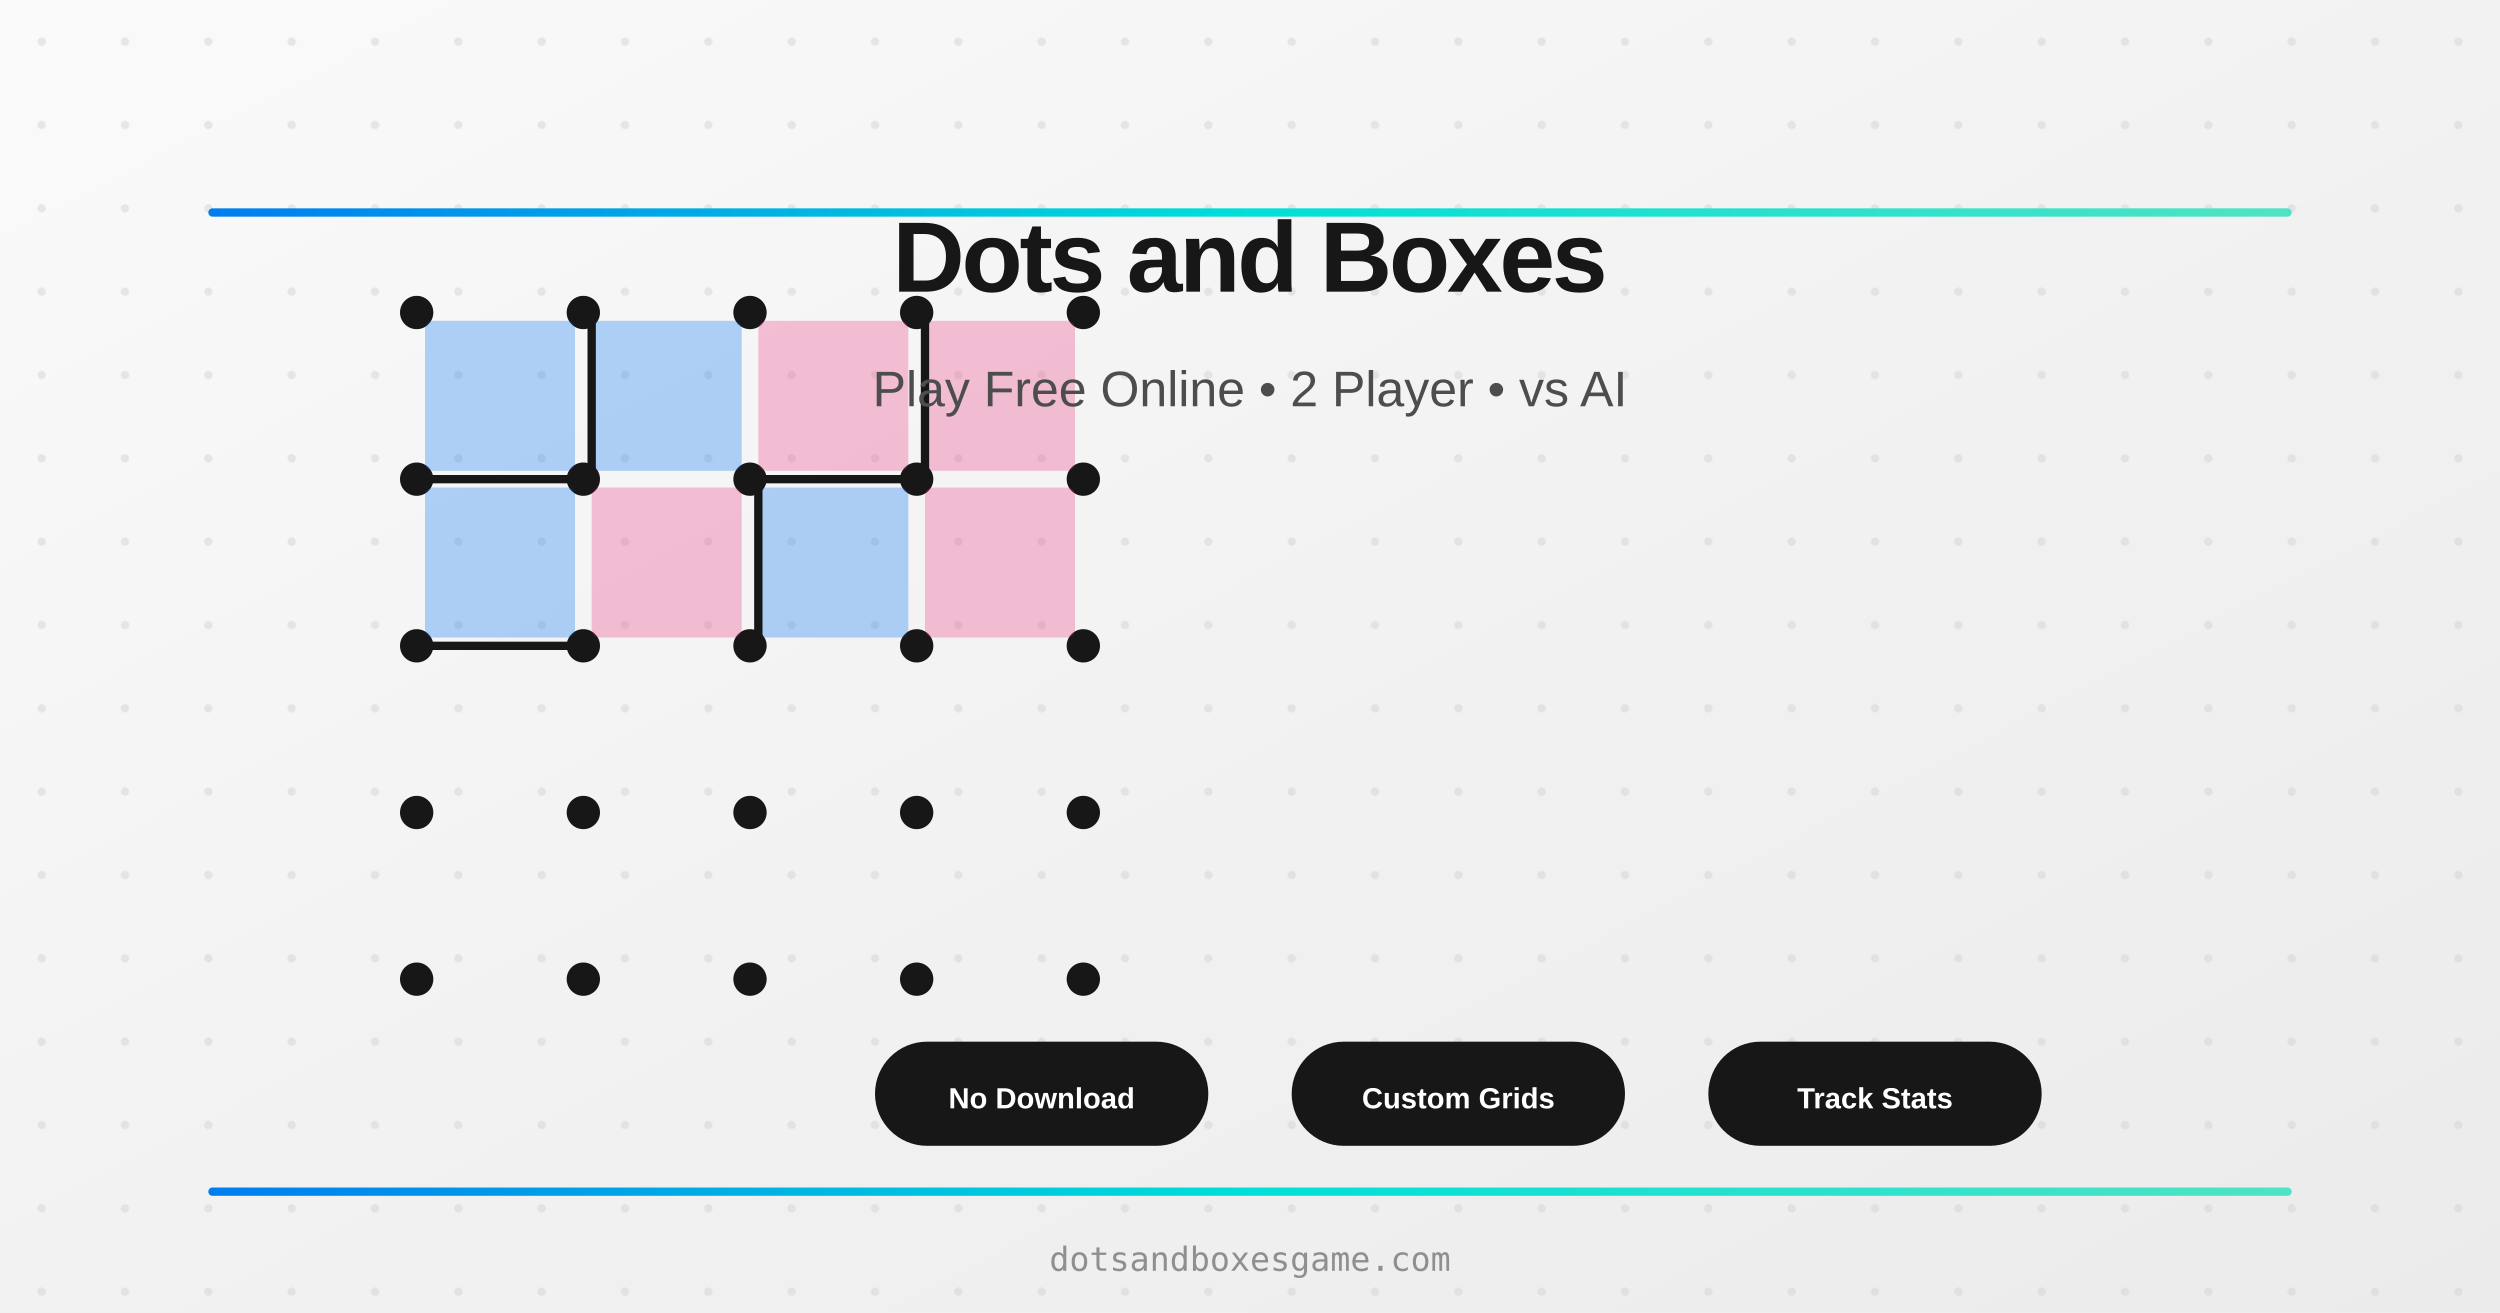
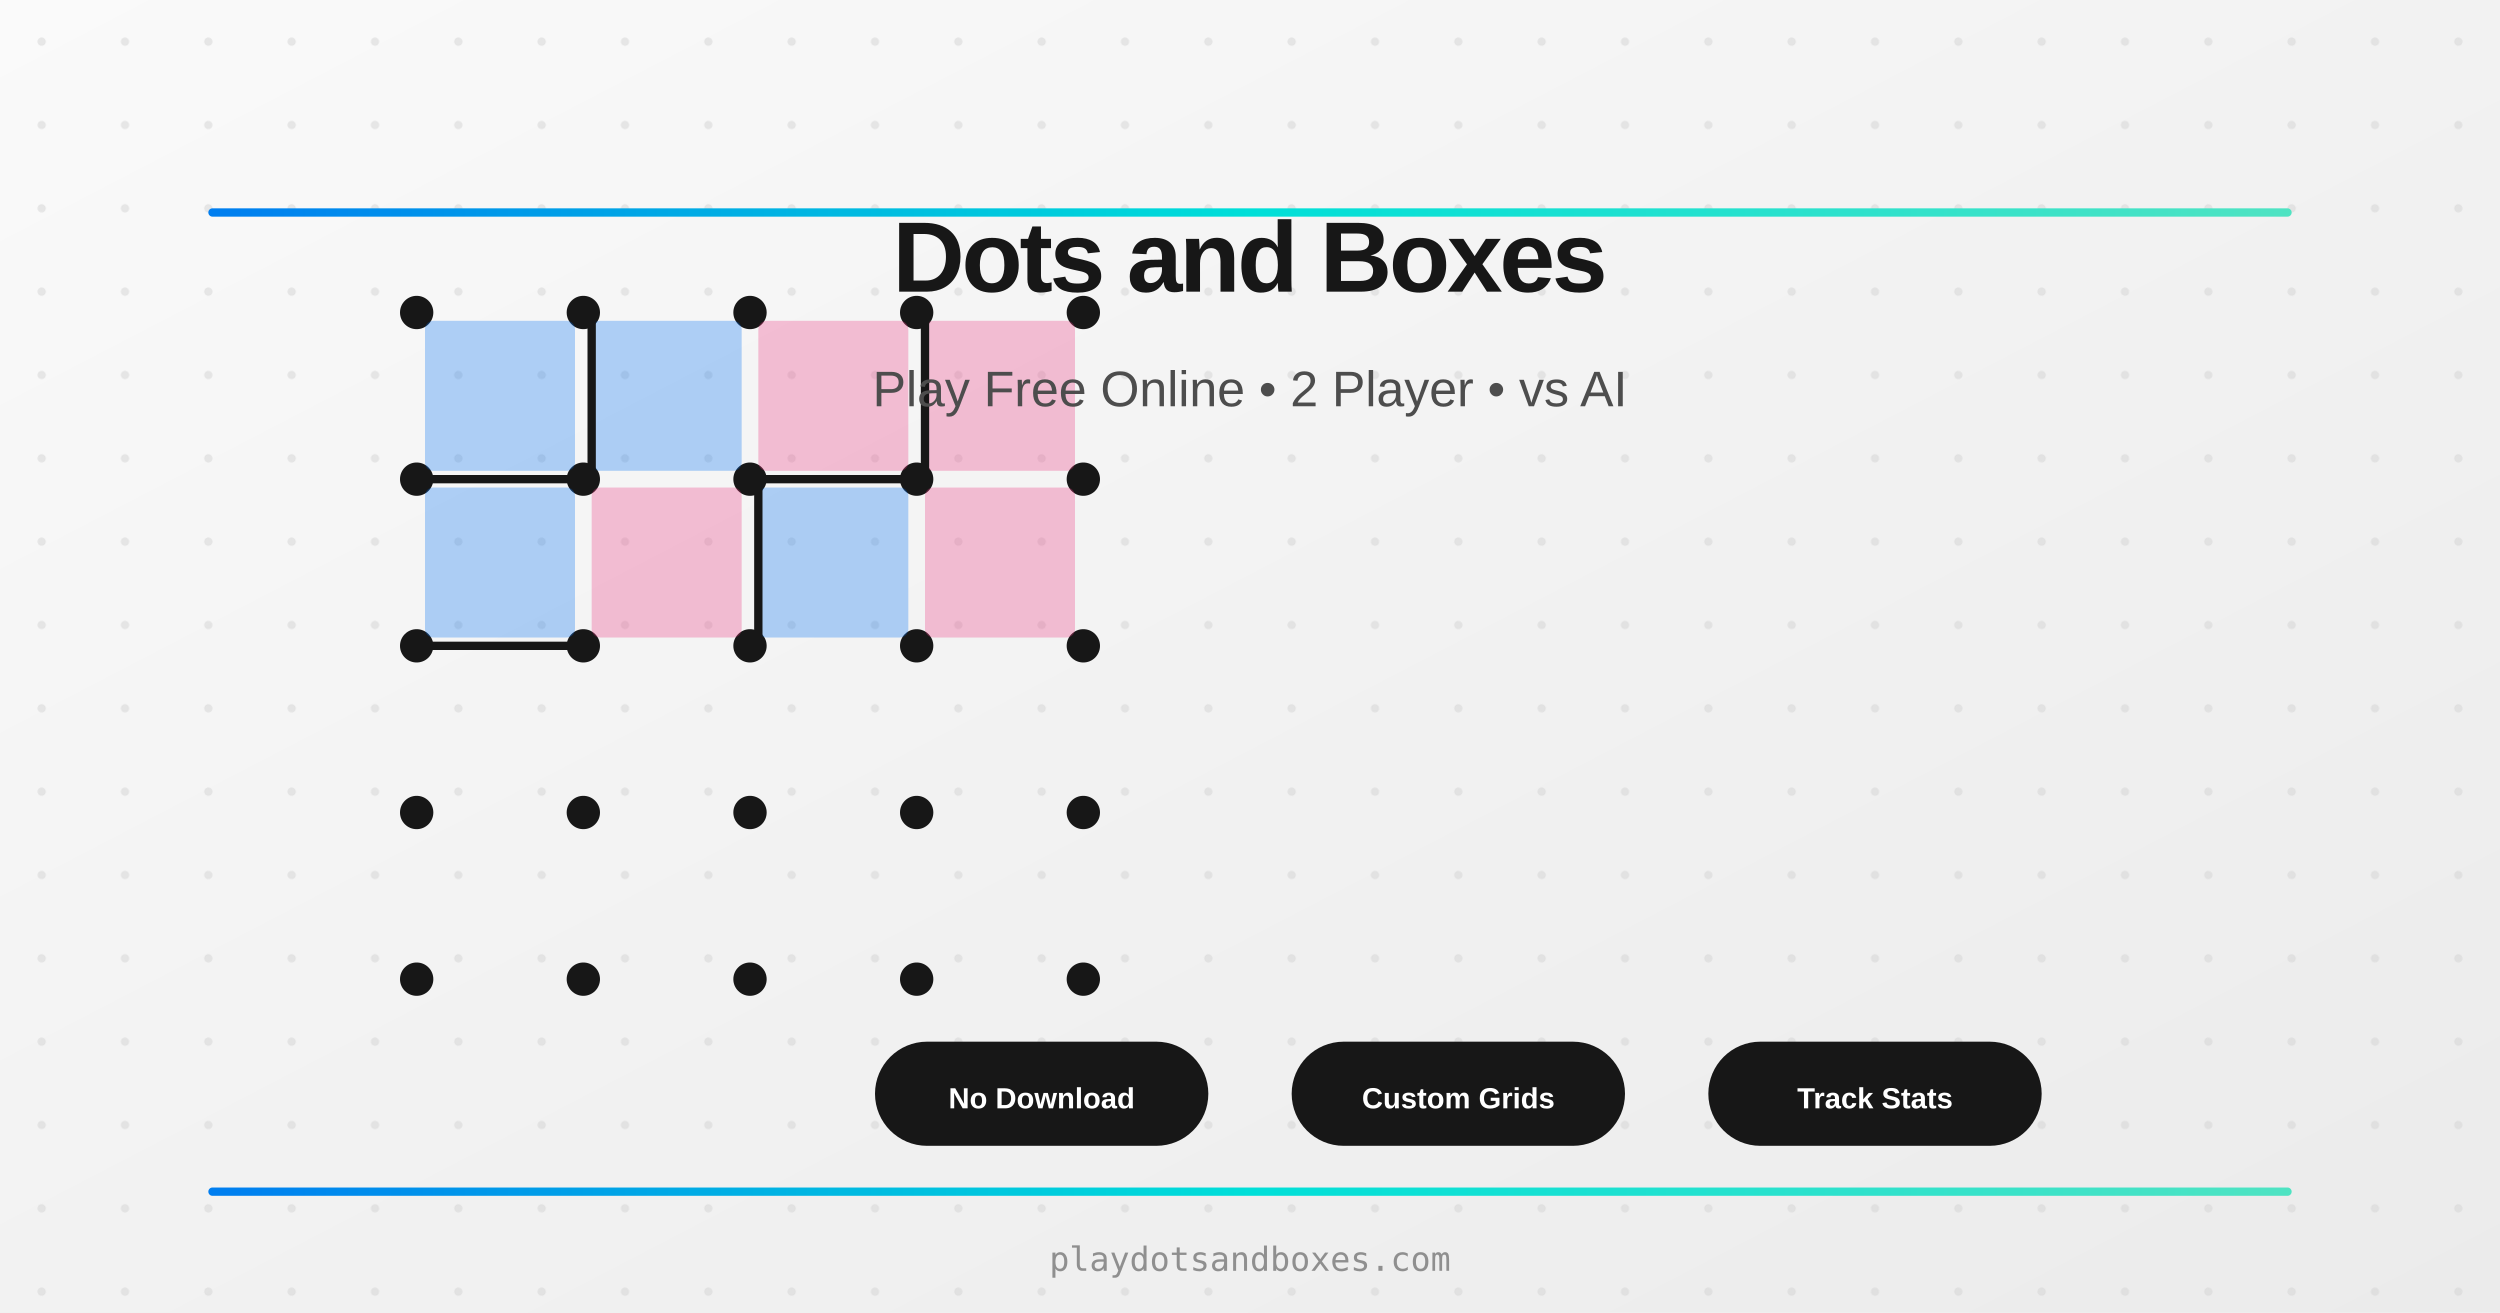
<svg xmlns="http://www.w3.org/2000/svg" width="1200" height="630" viewBox="0 0 1200 630">
  <defs>
    <linearGradient id="bg-gradient" x1="0%" y1="0%" x2="100%" y2="100%">
      <stop offset="0%" style="stop-color:#fafafa;stop-opacity:1" />
      <stop offset="50%" style="stop-color:#f2f2f2;stop-opacity:1" />
      <stop offset="100%" style="stop-color:#ebebeb;stop-opacity:1" />
    </linearGradient>
    <linearGradient id="accent-gradient" x1="0%" y1="0%" x2="100%" y2="0%">
      <stop offset="0%" style="stop-color:#007cf0;stop-opacity:1" />
      <stop offset="50%" style="stop-color:#00dfd8;stop-opacity:1" />
      <stop offset="100%" style="stop-color:#50e3c2;stop-opacity:1" />
    </linearGradient>
    <pattern id="dots-pattern" x="0" y="0" width="40" height="40" patternUnits="userSpaceOnUse">
      <circle cx="20" cy="20" r="2" fill="#d3d3d3" opacity="0.5" />
    </pattern>
  </defs>
  <rect width="1200" height="630" fill="url(#bg-gradient)" />
  <rect width="1200" height="630" fill="url(#dots-pattern)" />
  <rect x="100" y="100" width="1000" height="4" fill="url(#accent-gradient)" rx="2" />
  <g transform="translate(200, 150)">
    <g id="dots-grid">
      <circle cx="0" cy="0" r="8" fill="#171717" />
      <circle cx="80" cy="0" r="8" fill="#171717" />
      <circle cx="160" cy="0" r="8" fill="#171717" />
      <circle cx="240" cy="0" r="8" fill="#171717" />
      <circle cx="320" cy="0" r="8" fill="#171717" />
      <circle cx="0" cy="80" r="8" fill="#171717" />
      <circle cx="80" cy="80" r="8" fill="#171717" />
      <circle cx="160" cy="80" r="8" fill="#171717" />
      <circle cx="240" cy="80" r="8" fill="#171717" />
      <circle cx="320" cy="80" r="8" fill="#171717" />
      <circle cx="0" cy="160" r="8" fill="#171717" />
      <circle cx="80" cy="160" r="8" fill="#171717" />
      <circle cx="160" cy="160" r="8" fill="#171717" />
      <circle cx="240" cy="160" r="8" fill="#171717" />
      <circle cx="320" cy="160" r="8" fill="#171717" />
      <circle cx="0" cy="240" r="8" fill="#171717" />
      <circle cx="80" cy="240" r="8" fill="#171717" />
      <circle cx="160" cy="240" r="8" fill="#171717" />
      <circle cx="240" cy="240" r="8" fill="#171717" />
      <circle cx="320" cy="240" r="8" fill="#171717" />
      <circle cx="0" cy="320" r="8" fill="#171717" />
      <circle cx="80" cy="320" r="8" fill="#171717" />
      <circle cx="160" cy="320" r="8" fill="#171717" />
      <circle cx="240" cy="320" r="8" fill="#171717" />
      <circle cx="320" cy="320" r="8" fill="#171717" />
    </g>
    <rect x="4" y="4" width="72" height="72" fill="#0070f3" opacity="0.3" rx="4" />
    <rect x="84" y="4" width="72" height="72" fill="#0070f3" opacity="0.3" rx="4" />
    <rect x="164" y="4" width="72" height="72" fill="#eb367f" opacity="0.3" rx="4" />
    <rect x="244" y="4" width="72" height="72" fill="#eb367f" opacity="0.3" rx="4" />
    <rect x="4" y="84" width="72" height="72" fill="#0070f3" opacity="0.3" rx="4" />
    <rect x="84" y="84" width="72" height="72" fill="#eb367f" opacity="0.3" rx="4" />
    <rect x="164" y="84" width="72" height="72" fill="#0070f3" opacity="0.3" rx="4" />
    <rect x="244" y="84" width="72" height="72" fill="#eb367f" opacity="0.3" rx="4" />
    <g stroke="#171717" stroke-width="4" stroke-linecap="round">
      <line x1="4" y1="80" x2="76" y2="80" />
      <line x1="84" y1="4" x2="84" y2="76" />
      <line x1="164" y1="80" x2="236" y2="80" />
      <line x1="244" y1="4" x2="244" y2="76" />
      <line x1="4" y1="160" x2="76" y2="160" />
      <line x1="164" y1="84" x2="164" y2="156" />
    </g>
  </g>
  <text x="600" y="140" text-anchor="middle" font-family="Outfit, Arial, sans-serif" font-size="48" font-weight="800" fill="#171717" letter-spacing="-1.5px">Dots and Boxes</text>
  <text x="600" y="195" text-anchor="middle" font-family="Outfit, Arial, sans-serif" font-size="24" font-weight="500" fill="#4d4d4d">Play Free Online • 2 Player • vs AI</text>
  <g transform="translate(600, 500)">
    <g transform="translate(-180, 0)">
      <rect x="0" y="0" width="160" height="50" rx="25" fill="#171717" />
      <text x="80" y="32" text-anchor="middle" font-family="Outfit, Arial, sans-serif" font-size="14" font-weight="600" fill="#ffffff">No Download</text>
    </g>
    <g transform="translate(20, 0)">
      <rect x="0" y="0" width="160" height="50" rx="25" fill="#171717" />
      <text x="80" y="32" text-anchor="middle" font-family="Outfit, Arial, sans-serif" font-size="14" font-weight="600" fill="#ffffff">Custom Grids</text>
    </g>
    <g transform="translate(220, 0)">
      <rect x="0" y="0" width="160" height="50" rx="25" fill="#171717" />
      <text x="80" y="32" text-anchor="middle" font-family="Outfit, Arial, sans-serif" font-size="14" font-weight="600" fill="#ffffff">Track Stats</text>
    </g>
  </g>
  <rect x="100" y="570" width="1000" height="4" fill="url(#accent-gradient)" rx="2" />
-   <text x="600" y="610" text-anchor="middle" font-family="JetBrains Mono, monospace" font-size="16" font-weight="500" fill="#8f8f8f">dotsandboxesgame.com</text>
+   <text x="600" y="610" text-anchor="middle" font-family="JetBrains Mono, monospace" font-size="16" font-weight="500" fill="#8f8f8f">playdotsandboxes.com</text>
</svg>
